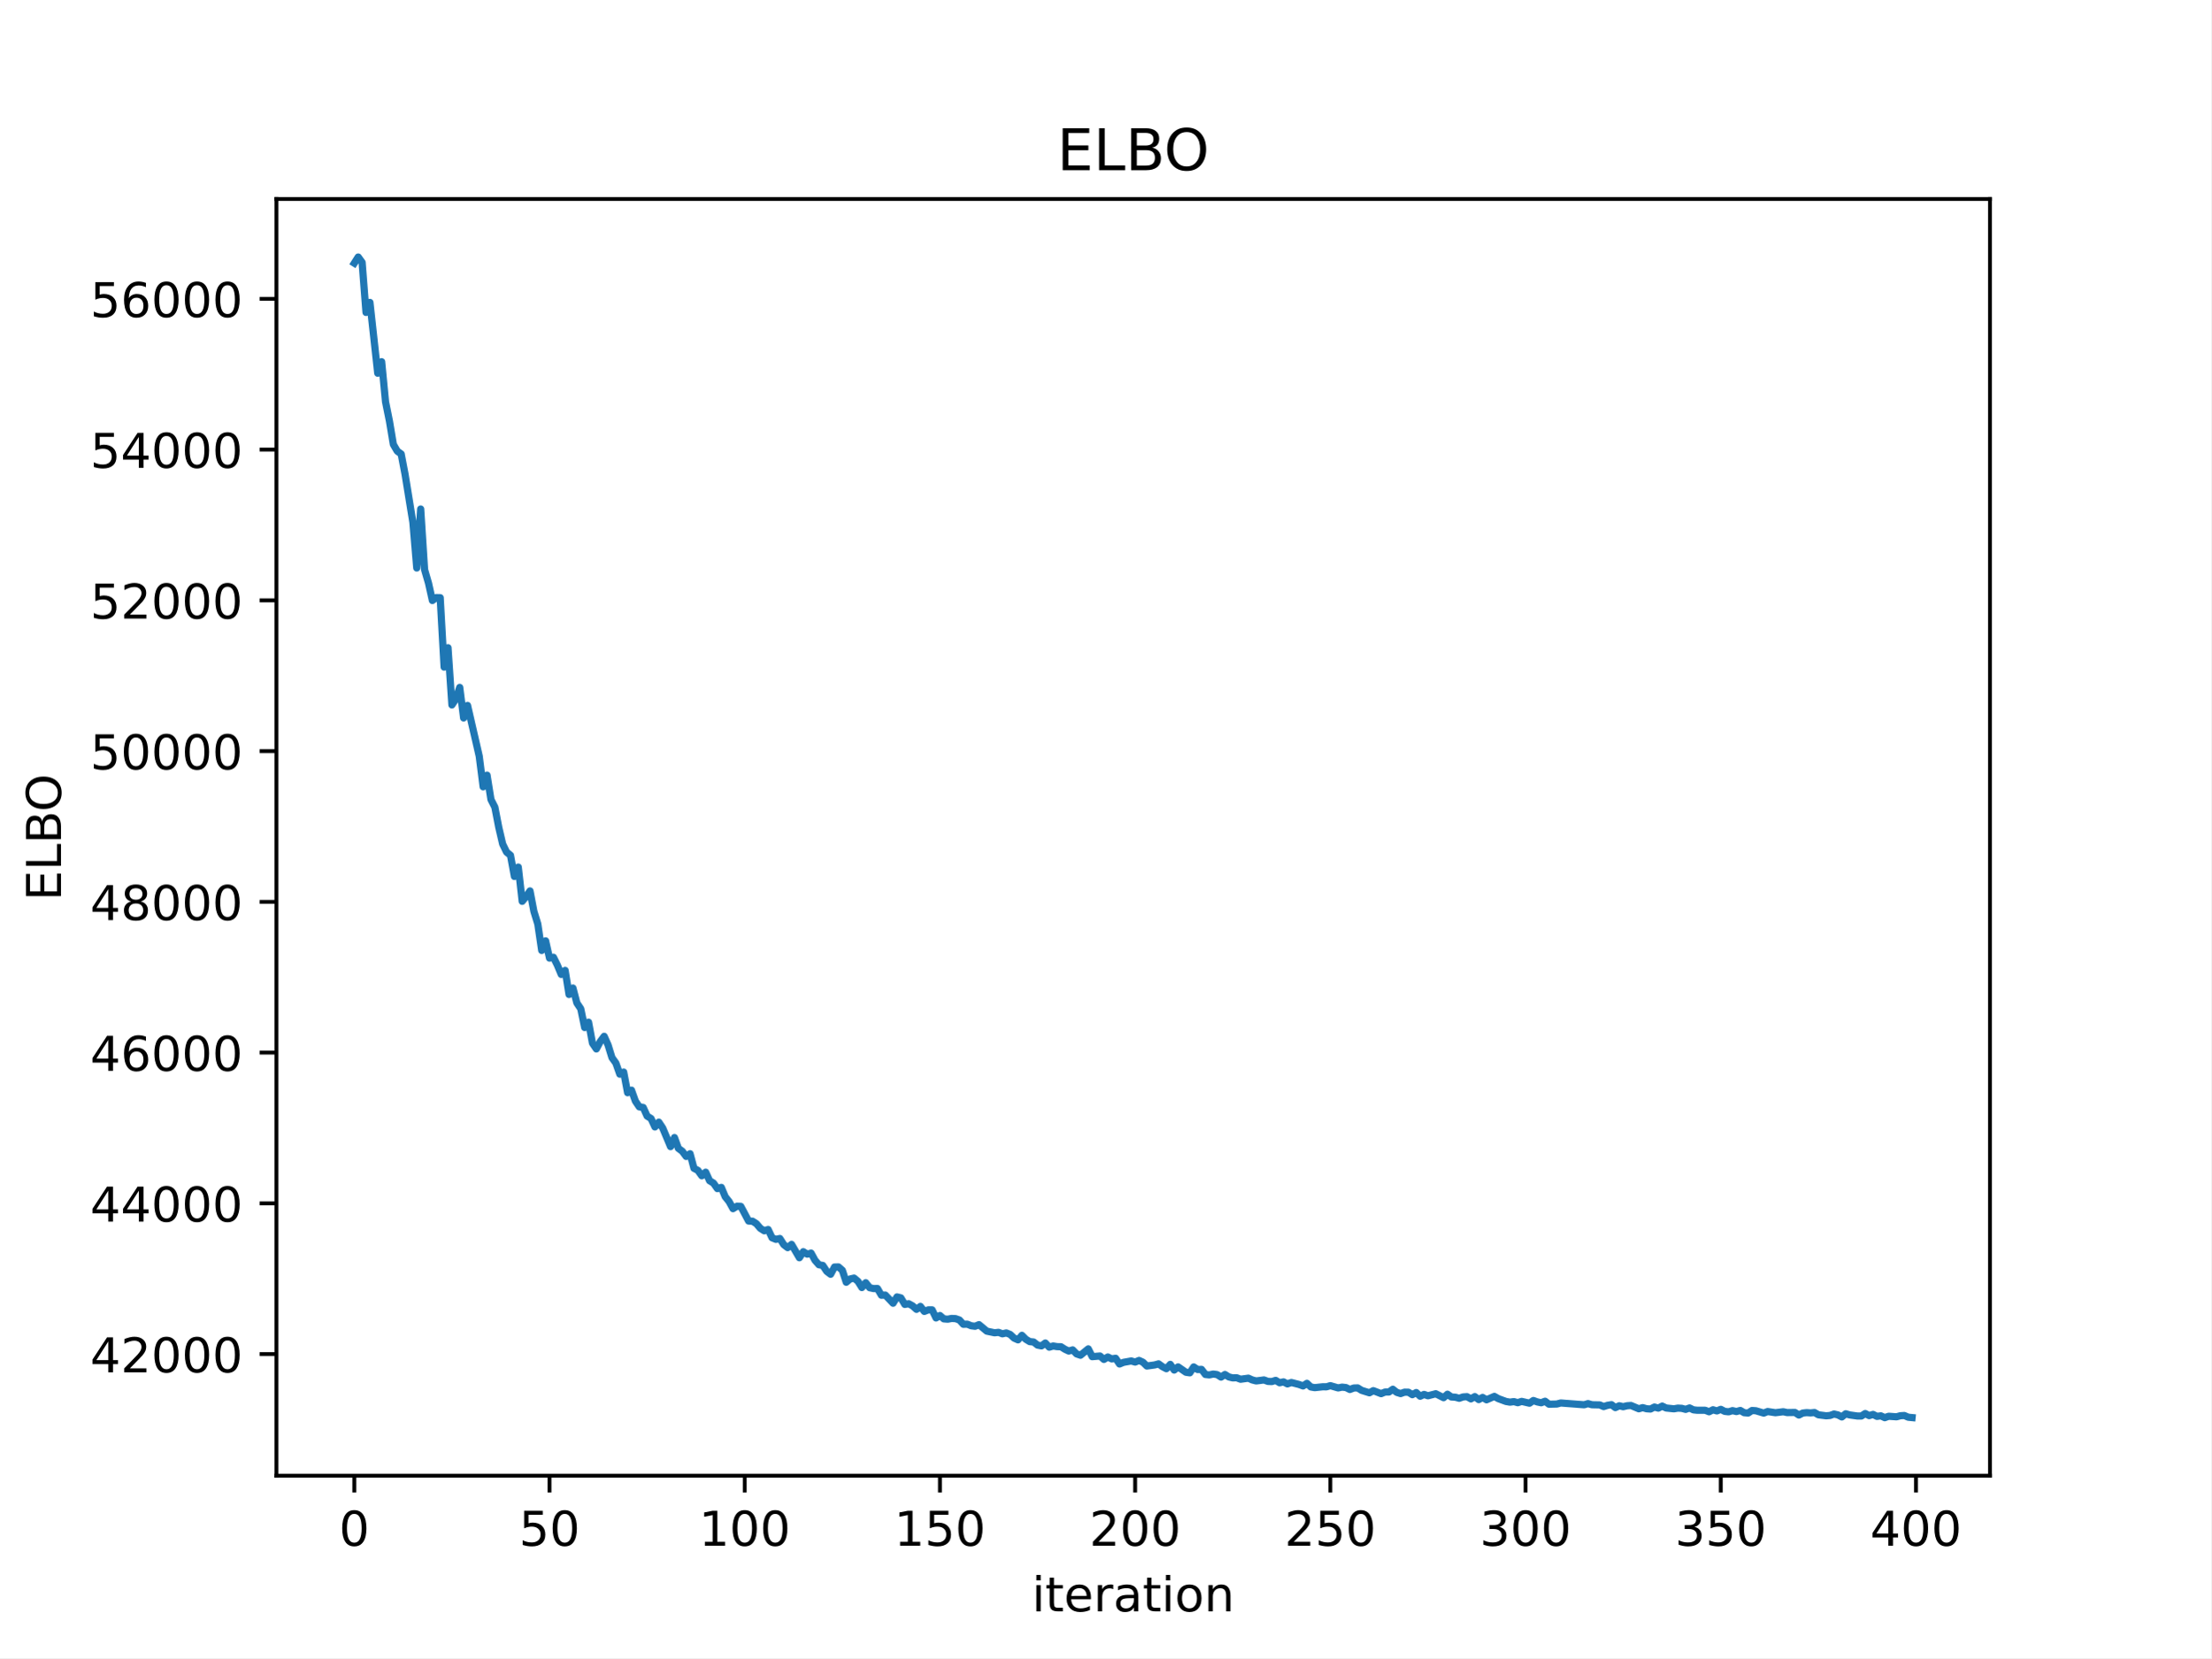
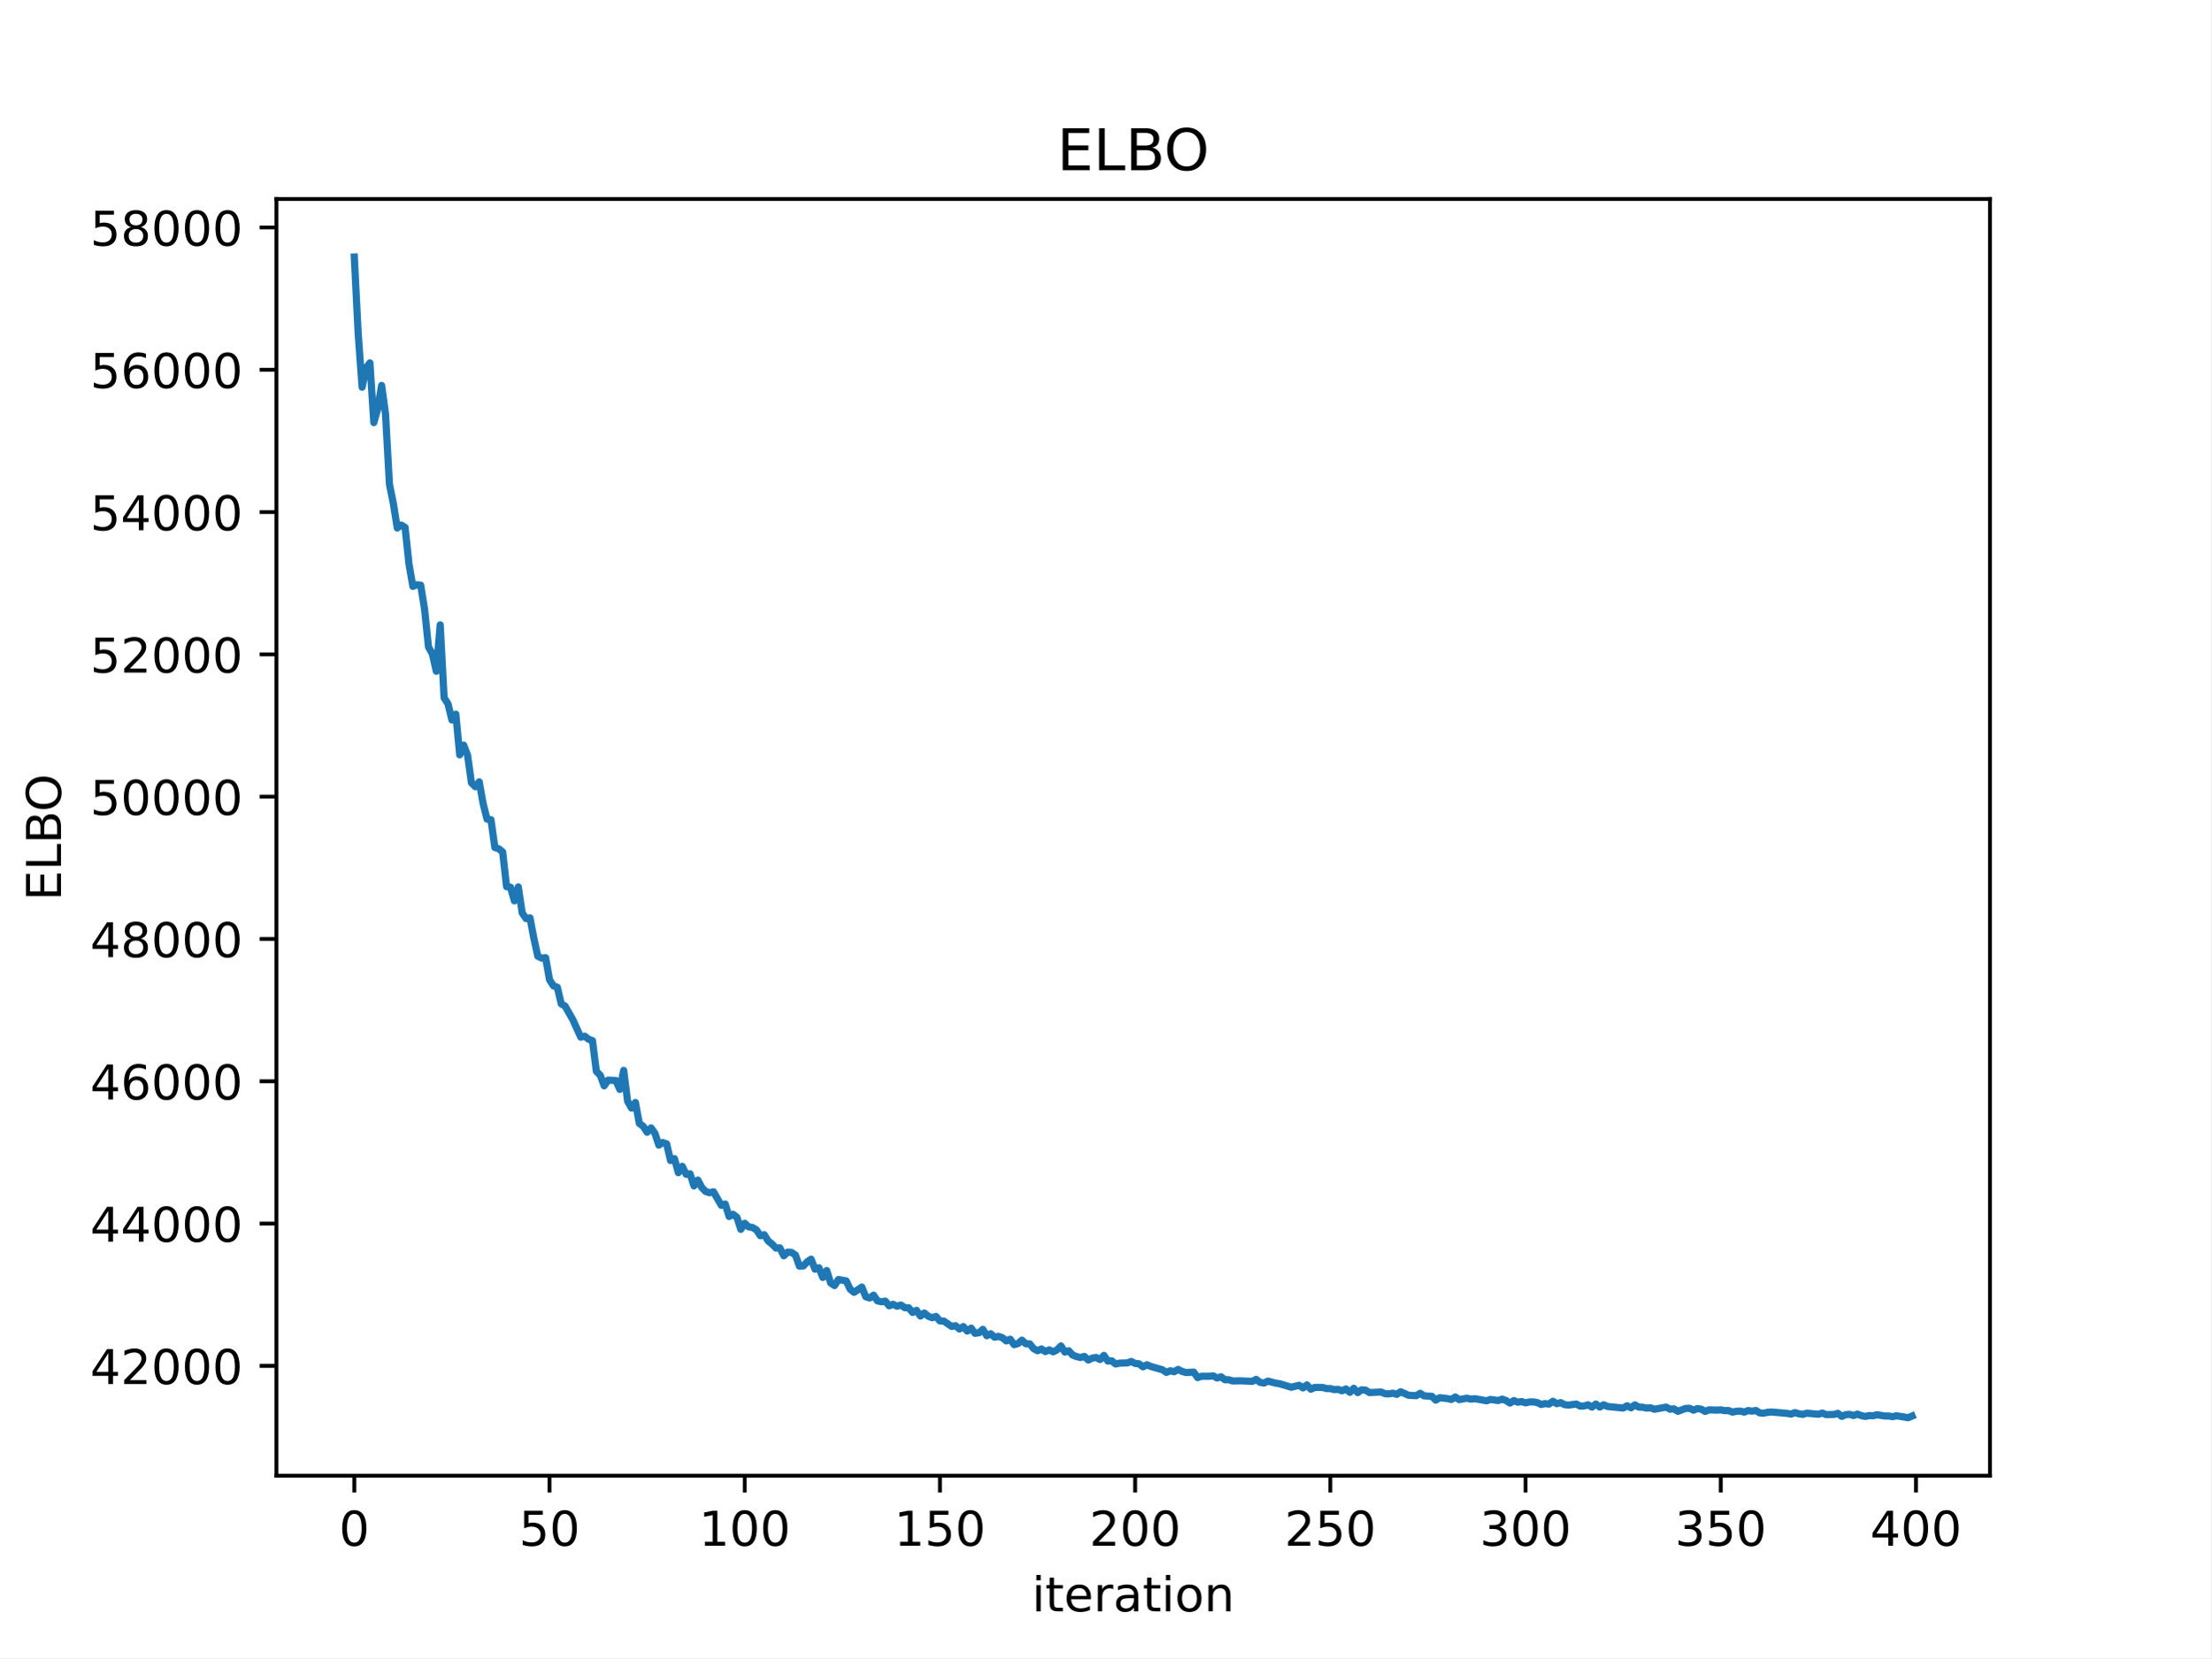
<svg xmlns="http://www.w3.org/2000/svg" xmlns:xlink="http://www.w3.org/1999/xlink" width="460.8pt" height="345.6pt" viewBox="0 0 460.8 345.6" version="1.1">
  <defs>
    <style type="text/css">*{stroke-linejoin: round; stroke-linecap: butt}</style>
  </defs>
  <g id="figure_1">
    <g id="patch_1">
      <path d="M 0 345.6  L 460.8 345.6  L 460.8 0  L 0 0  z " style="fill: #ffffff" />
    </g>
    <g id="axes_1">
      <g id="patch_2">
        <path d="M 57.6 307.584  L 414.72 307.584  L 414.72 41.472  L 57.6 41.472  z " style="fill: #ffffff" />
      </g>
      <g id="matplotlib.axis_1">
        <g id="xtick_1">
          <g id="line2d_1">
            <defs>
-               <path id="ma8eee677d8" d="M 0 0  L 0 3.5  " style="stroke: #000000; stroke-width: 0.8" />
+               <path id="mdfd103993a" d="M 0 0  L 0 3.5  " style="stroke: #000000; stroke-width: 0.8" />
            </defs>
            <g>
-               <use xlink:href="#ma8eee677d8" x="73.833" y="307.584" style="stroke: #000000; stroke-width: 0.8" />
+               <use xlink:href="#mdfd103993a" x="73.833" y="307.584" style="stroke: #000000; stroke-width: 0.8" />
            </g>
          </g>
          <g id="text_1">
            <g transform="translate(70.65148 322.1824) scale(0.1 -0.1)">
              <defs>
                <path id="DejaVuSans-30" d="M 2034 4250  Q 1547 4250 1301 3770  Q 1056 3291 1056 2328  Q 1056 1369 1301 889  Q 1547 409 2034 409  Q 2525 409 2770 889  Q 3016 1369 3016 2328  Q 3016 3291 2770 3770  Q 2525 4250 2034 4250  z M 2034 4750  Q 2819 4750 3233 4129  Q 3647 3509 3647 2328  Q 3647 1150 3233 529  Q 2819 -91 2034 -91  Q 1250 -91 836 529  Q 422 1150 422 2328  Q 422 3509 836 4129  Q 1250 4750 2034 4750  z " transform="scale(0.015625)" />
              </defs>
              <use xlink:href="#DejaVuSans-30" />
            </g>
          </g>
        </g>
        <g id="xtick_2">
          <g id="line2d_2">
            <g>
-               <use xlink:href="#ma8eee677d8" x="114.516" y="307.584" style="stroke: #000000; stroke-width: 0.8" />
+               <use xlink:href="#mdfd103993a" x="114.516" y="307.584" style="stroke: #000000; stroke-width: 0.8" />
            </g>
          </g>
          <g id="text_2">
            <g transform="translate(108.1538 322.1824) scale(0.1 -0.1)">
              <defs>
                <path id="DejaVuSans-35" d="M 691 4666  L 3169 4666  L 3169 4134  L 1269 4134  L 1269 2991  Q 1406 3038 1543 3061  Q 1681 3084 1819 3084  Q 2600 3084 3056 2656  Q 3513 2228 3513 1497  Q 3513 744 3044 326  Q 2575 -91 1722 -91  Q 1428 -91 1123 -41  Q 819 9 494 109  L 494 744  Q 775 591 1075 516  Q 1375 441 1709 441  Q 2250 441 2565 725  Q 2881 1009 2881 1497  Q 2881 1984 2565 2268  Q 2250 2553 1709 2553  Q 1456 2553 1204 2497  Q 953 2441 691 2322  L 691 4666  z " transform="scale(0.015625)" />
              </defs>
              <use xlink:href="#DejaVuSans-35" />
              <use xlink:href="#DejaVuSans-30" transform="translate(63.62305 0)" />
            </g>
          </g>
        </g>
        <g id="xtick_3">
          <g id="line2d_3">
            <g>
-               <use xlink:href="#ma8eee677d8" x="155.2" y="307.584" style="stroke: #000000; stroke-width: 0.8" />
+               <use xlink:href="#mdfd103993a" x="155.2" y="307.584" style="stroke: #000000; stroke-width: 0.8" />
            </g>
          </g>
          <g id="text_3">
            <g transform="translate(145.656 322.1824) scale(0.1 -0.1)">
              <defs>
                <path id="DejaVuSans-31" d="M 794 531  L 1825 531  L 1825 4091  L 703 3866  L 703 4441  L 1819 4666  L 2450 4666  L 2450 531  L 3481 531  L 3481 0  L 794 0  L 794 531  z " transform="scale(0.015625)" />
              </defs>
              <use xlink:href="#DejaVuSans-31" />
              <use xlink:href="#DejaVuSans-30" transform="translate(63.62305 0)" />
              <use xlink:href="#DejaVuSans-30" transform="translate(127.2461 0)" />
            </g>
          </g>
        </g>
        <g id="xtick_4">
          <g id="line2d_4">
            <g>
-               <use xlink:href="#ma8eee677d8" x="195.883" y="307.584" style="stroke: #000000; stroke-width: 0.8" />
+               <use xlink:href="#mdfd103993a" x="195.883" y="307.584" style="stroke: #000000; stroke-width: 0.8" />
            </g>
          </g>
          <g id="text_4">
            <g transform="translate(186.3396 322.1824) scale(0.1 -0.1)">
              <use xlink:href="#DejaVuSans-31" />
              <use xlink:href="#DejaVuSans-35" transform="translate(63.62305 0)" />
              <use xlink:href="#DejaVuSans-30" transform="translate(127.2461 0)" />
            </g>
          </g>
        </g>
        <g id="xtick_5">
          <g id="line2d_5">
            <g>
-               <use xlink:href="#ma8eee677d8" x="236.567" y="307.584" style="stroke: #000000; stroke-width: 0.8" />
+               <use xlink:href="#mdfd103993a" x="236.567" y="307.584" style="stroke: #000000; stroke-width: 0.8" />
            </g>
          </g>
          <g id="text_5">
            <g transform="translate(227.0231 322.1824) scale(0.1 -0.1)">
              <defs>
                <path id="DejaVuSans-32" d="M 1228 531  L 3431 531  L 3431 0  L 469 0  L 469 531  Q 828 903 1448 1529  Q 2069 2156 2228 2338  Q 2531 2678 2651 2914  Q 2772 3150 2772 3378  Q 2772 3750 2511 3984  Q 2250 4219 1831 4219  Q 1534 4219 1204 4116  Q 875 4013 500 3803  L 500 4441  Q 881 4594 1212 4672  Q 1544 4750 1819 4750  Q 2544 4750 2975 4387  Q 3406 4025 3406 3419  Q 3406 3131 3298 2873  Q 3191 2616 2906 2266  Q 2828 2175 2409 1742  Q 1991 1309 1228 531  z " transform="scale(0.015625)" />
              </defs>
              <use xlink:href="#DejaVuSans-32" />
              <use xlink:href="#DejaVuSans-30" transform="translate(63.62305 0)" />
              <use xlink:href="#DejaVuSans-30" transform="translate(127.2461 0)" />
            </g>
          </g>
        </g>
        <g id="xtick_6">
          <g id="line2d_6">
            <g>
-               <use xlink:href="#ma8eee677d8" x="277.25" y="307.584" style="stroke: #000000; stroke-width: 0.8" />
+               <use xlink:href="#mdfd103993a" x="277.25" y="307.584" style="stroke: #000000; stroke-width: 0.8" />
            </g>
          </g>
          <g id="text_6">
            <g transform="translate(267.7066 322.1824) scale(0.1 -0.1)">
              <use xlink:href="#DejaVuSans-32" />
              <use xlink:href="#DejaVuSans-35" transform="translate(63.62305 0)" />
              <use xlink:href="#DejaVuSans-30" transform="translate(127.2461 0)" />
            </g>
          </g>
        </g>
        <g id="xtick_7">
          <g id="line2d_7">
            <g>
-               <use xlink:href="#ma8eee677d8" x="317.934" y="307.584" style="stroke: #000000; stroke-width: 0.8" />
+               <use xlink:href="#mdfd103993a" x="317.934" y="307.584" style="stroke: #000000; stroke-width: 0.8" />
            </g>
          </g>
          <g id="text_7">
            <g transform="translate(308.3901 322.1824) scale(0.1 -0.1)">
              <defs>
                <path id="DejaVuSans-33" d="M 2597 2516  Q 3050 2419 3304 2112  Q 3559 1806 3559 1356  Q 3559 666 3084 287  Q 2609 -91 1734 -91  Q 1441 -91 1130 -33  Q 819 25 488 141  L 488 750  Q 750 597 1062 519  Q 1375 441 1716 441  Q 2309 441 2620 675  Q 2931 909 2931 1356  Q 2931 1769 2642 2001  Q 2353 2234 1838 2234  L 1294 2234  L 1294 2753  L 1863 2753  Q 2328 2753 2575 2939  Q 2822 3125 2822 3475  Q 2822 3834 2567 4026  Q 2313 4219 1838 4219  Q 1578 4219 1281 4162  Q 984 4106 628 3988  L 628 4550  Q 988 4650 1302 4700  Q 1616 4750 1894 4750  Q 2613 4750 3031 4423  Q 3450 4097 3450 3541  Q 3450 3153 3228 2886  Q 3006 2619 2597 2516  z " transform="scale(0.015625)" />
              </defs>
              <use xlink:href="#DejaVuSans-33" />
              <use xlink:href="#DejaVuSans-30" transform="translate(63.62305 0)" />
              <use xlink:href="#DejaVuSans-30" transform="translate(127.2461 0)" />
            </g>
          </g>
        </g>
        <g id="xtick_8">
          <g id="line2d_8">
            <g>
-               <use xlink:href="#ma8eee677d8" x="358.617" y="307.584" style="stroke: #000000; stroke-width: 0.8" />
+               <use xlink:href="#mdfd103993a" x="358.617" y="307.584" style="stroke: #000000; stroke-width: 0.8" />
            </g>
          </g>
          <g id="text_8">
            <g transform="translate(349.0737 322.1824) scale(0.1 -0.1)">
              <use xlink:href="#DejaVuSans-33" />
              <use xlink:href="#DejaVuSans-35" transform="translate(63.62305 0)" />
              <use xlink:href="#DejaVuSans-30" transform="translate(127.2461 0)" />
            </g>
          </g>
        </g>
        <g id="xtick_9">
          <g id="line2d_9">
            <g>
-               <use xlink:href="#ma8eee677d8" x="399.301" y="307.584" style="stroke: #000000; stroke-width: 0.8" />
+               <use xlink:href="#mdfd103993a" x="399.301" y="307.584" style="stroke: #000000; stroke-width: 0.8" />
            </g>
          </g>
          <g id="text_9">
            <g transform="translate(389.7572 322.1824) scale(0.1 -0.1)">
              <defs>
                <path id="DejaVuSans-34" d="M 2419 4116  L 825 1625  L 2419 1625  L 2419 4116  z M 2253 4666  L 3047 4666  L 3047 1625  L 3713 1625  L 3713 1100  L 3047 1100  L 3047 0  L 2419 0  L 2419 1100  L 313 1100  L 313 1709  L 2253 4666  z " transform="scale(0.015625)" />
              </defs>
              <use xlink:href="#DejaVuSans-34" />
              <use xlink:href="#DejaVuSans-30" transform="translate(63.62305 0)" />
              <use xlink:href="#DejaVuSans-30" transform="translate(127.2461 0)" />
            </g>
          </g>
        </g>
        <g id="text_10">
          <g transform="translate(215.0373 335.8606) scale(0.1 -0.1)">
            <defs>
              <path id="DejaVuSans-69" d="M 603 3500  L 1178 3500  L 1178 0  L 603 0  L 603 3500  z M 603 4863  L 1178 4863  L 1178 4134  L 603 4134  L 603 4863  z " transform="scale(0.015625)" />
              <path id="DejaVuSans-74" d="M 1172 4494  L 1172 3500  L 2356 3500  L 2356 3053  L 1172 3053  L 1172 1153  Q 1172 725 1289 603  Q 1406 481 1766 481  L 2356 481  L 2356 0  L 1766 0  Q 1100 0 847 248  Q 594 497 594 1153  L 594 3053  L 172 3053  L 172 3500  L 594 3500  L 594 4494  L 1172 4494  z " transform="scale(0.015625)" />
              <path id="DejaVuSans-65" d="M 3597 1894  L 3597 1613  L 953 1613  Q 991 1019 1311 708  Q 1631 397 2203 397  Q 2534 397 2845 478  Q 3156 559 3463 722  L 3463 178  Q 3153 47 2828 -22  Q 2503 -91 2169 -91  Q 1331 -91 842 396  Q 353 884 353 1716  Q 353 2575 817 3079  Q 1281 3584 2069 3584  Q 2775 3584 3186 3129  Q 3597 2675 3597 1894  z M 3022 2063  Q 3016 2534 2758 2815  Q 2500 3097 2075 3097  Q 1594 3097 1305 2825  Q 1016 2553 972 2059  L 3022 2063  z " transform="scale(0.015625)" />
              <path id="DejaVuSans-72" d="M 2631 2963  Q 2534 3019 2420 3045  Q 2306 3072 2169 3072  Q 1681 3072 1420 2755  Q 1159 2438 1159 1844  L 1159 0  L 581 0  L 581 3500  L 1159 3500  L 1159 2956  Q 1341 3275 1631 3429  Q 1922 3584 2338 3584  Q 2397 3584 2469 3576  Q 2541 3569 2628 3553  L 2631 2963  z " transform="scale(0.015625)" />
              <path id="DejaVuSans-61" d="M 2194 1759  Q 1497 1759 1228 1600  Q 959 1441 959 1056  Q 959 750 1161 570  Q 1363 391 1709 391  Q 2188 391 2477 730  Q 2766 1069 2766 1631  L 2766 1759  L 2194 1759  z M 3341 1997  L 3341 0  L 2766 0  L 2766 531  Q 2569 213 2275 61  Q 1981 -91 1556 -91  Q 1019 -91 701 211  Q 384 513 384 1019  Q 384 1609 779 1909  Q 1175 2209 1959 2209  L 2766 2209  L 2766 2266  Q 2766 2663 2505 2880  Q 2244 3097 1772 3097  Q 1472 3097 1187 3025  Q 903 2953 641 2809  L 641 3341  Q 956 3463 1253 3523  Q 1550 3584 1831 3584  Q 2591 3584 2966 3190  Q 3341 2797 3341 1997  z " transform="scale(0.015625)" />
              <path id="DejaVuSans-6f" d="M 1959 3097  Q 1497 3097 1228 2736  Q 959 2375 959 1747  Q 959 1119 1226 758  Q 1494 397 1959 397  Q 2419 397 2687 759  Q 2956 1122 2956 1747  Q 2956 2369 2687 2733  Q 2419 3097 1959 3097  z M 1959 3584  Q 2709 3584 3137 3096  Q 3566 2609 3566 1747  Q 3566 888 3137 398  Q 2709 -91 1959 -91  Q 1206 -91 779 398  Q 353 888 353 1747  Q 353 2609 779 3096  Q 1206 3584 1959 3584  z " transform="scale(0.015625)" />
              <path id="DejaVuSans-6e" d="M 3513 2113  L 3513 0  L 2938 0  L 2938 2094  Q 2938 2591 2744 2837  Q 2550 3084 2163 3084  Q 1697 3084 1428 2787  Q 1159 2491 1159 1978  L 1159 0  L 581 0  L 581 3500  L 1159 3500  L 1159 2956  Q 1366 3272 1645 3428  Q 1925 3584 2291 3584  Q 2894 3584 3203 3211  Q 3513 2838 3513 2113  z " transform="scale(0.015625)" />
            </defs>
            <use xlink:href="#DejaVuSans-69" />
            <use xlink:href="#DejaVuSans-74" transform="translate(27.7832 0)" />
            <use xlink:href="#DejaVuSans-65" transform="translate(66.99219 0)" />
            <use xlink:href="#DejaVuSans-72" transform="translate(128.5156 0)" />
            <use xlink:href="#DejaVuSans-61" transform="translate(169.6289 0)" />
            <use xlink:href="#DejaVuSans-74" transform="translate(230.9082 0)" />
            <use xlink:href="#DejaVuSans-69" transform="translate(270.1172 0)" />
            <use xlink:href="#DejaVuSans-6f" transform="translate(297.9004 0)" />
            <use xlink:href="#DejaVuSans-6e" transform="translate(359.082 0)" />
          </g>
        </g>
      </g>
      <g id="matplotlib.axis_2">
        <g id="ytick_1">
          <g id="line2d_10">
            <defs>
-               <path id="m34e8a27e29" d="M 0 0  L -3.5 0  " style="stroke: #000000; stroke-width: 0.8" />
+               <path id="m00d123fd25" d="M 0 0  L -3.5 0  " style="stroke: #000000; stroke-width: 0.8" />
            </defs>
            <g>
-               <use xlink:href="#m34e8a27e29" x="57.6" y="282.241" style="stroke: #000000; stroke-width: 0.8" />
+               <use xlink:href="#m00d123fd25" x="57.6" y="284.688" style="stroke: #000000; stroke-width: 0.8" />
            </g>
          </g>
          <g id="text_11">
-             <g transform="translate(18.7875 286.0403) scale(0.1 -0.1)">
+             <g transform="translate(18.7875 288.4872) scale(0.1 -0.1)">
              <use xlink:href="#DejaVuSans-34" />
              <use xlink:href="#DejaVuSans-32" transform="translate(63.62305 0)" />
              <use xlink:href="#DejaVuSans-30" transform="translate(127.2461 0)" />
              <use xlink:href="#DejaVuSans-30" transform="translate(190.8691 0)" />
              <use xlink:href="#DejaVuSans-30" transform="translate(254.4922 0)" />
            </g>
          </g>
        </g>
        <g id="ytick_2">
          <g id="line2d_11">
            <g>
-               <use xlink:href="#m34e8a27e29" x="57.6" y="250.819" style="stroke: #000000; stroke-width: 0.8" />
+               <use xlink:href="#m00d123fd25" x="57.6" y="255.028" style="stroke: #000000; stroke-width: 0.8" />
            </g>
          </g>
          <g id="text_12">
-             <g transform="translate(18.7875 254.6178) scale(0.1 -0.1)">
+             <g transform="translate(18.7875 258.8268) scale(0.1 -0.1)">
              <use xlink:href="#DejaVuSans-34" />
              <use xlink:href="#DejaVuSans-34" transform="translate(63.62305 0)" />
              <use xlink:href="#DejaVuSans-30" transform="translate(127.2461 0)" />
              <use xlink:href="#DejaVuSans-30" transform="translate(190.8691 0)" />
              <use xlink:href="#DejaVuSans-30" transform="translate(254.4922 0)" />
            </g>
          </g>
        </g>
        <g id="ytick_3">
          <g id="line2d_12">
            <g>
-               <use xlink:href="#m34e8a27e29" x="57.6" y="219.396" style="stroke: #000000; stroke-width: 0.8" />
+               <use xlink:href="#m00d123fd25" x="57.6" y="225.367" style="stroke: #000000; stroke-width: 0.8" />
            </g>
          </g>
          <g id="text_13">
-             <g transform="translate(18.7875 223.1953) scale(0.1 -0.1)">
+             <g transform="translate(18.7875 229.1663) scale(0.1 -0.1)">
              <defs>
                <path id="DejaVuSans-36" d="M 2113 2584  Q 1688 2584 1439 2293  Q 1191 2003 1191 1497  Q 1191 994 1439 701  Q 1688 409 2113 409  Q 2538 409 2786 701  Q 3034 994 3034 1497  Q 3034 2003 2786 2293  Q 2538 2584 2113 2584  z M 3366 4563  L 3366 3988  Q 3128 4100 2886 4159  Q 2644 4219 2406 4219  Q 1781 4219 1451 3797  Q 1122 3375 1075 2522  Q 1259 2794 1537 2939  Q 1816 3084 2150 3084  Q 2853 3084 3261 2657  Q 3669 2231 3669 1497  Q 3669 778 3244 343  Q 2819 -91 2113 -91  Q 1303 -91 875 529  Q 447 1150 447 2328  Q 447 3434 972 4092  Q 1497 4750 2381 4750  Q 2619 4750 2861 4703  Q 3103 4656 3366 4563  z " transform="scale(0.015625)" />
              </defs>
              <use xlink:href="#DejaVuSans-34" />
              <use xlink:href="#DejaVuSans-36" transform="translate(63.62305 0)" />
              <use xlink:href="#DejaVuSans-30" transform="translate(127.2461 0)" />
              <use xlink:href="#DejaVuSans-30" transform="translate(190.8691 0)" />
              <use xlink:href="#DejaVuSans-30" transform="translate(254.4922 0)" />
            </g>
          </g>
        </g>
        <g id="ytick_4">
          <g id="line2d_13">
            <g>
-               <use xlink:href="#m34e8a27e29" x="57.6" y="187.974" style="stroke: #000000; stroke-width: 0.8" />
+               <use xlink:href="#m00d123fd25" x="57.6" y="195.707" style="stroke: #000000; stroke-width: 0.8" />
            </g>
          </g>
          <g id="text_14">
-             <g transform="translate(18.7875 191.7728) scale(0.1 -0.1)">
+             <g transform="translate(18.7875 199.5059) scale(0.1 -0.1)">
              <defs>
                <path id="DejaVuSans-38" d="M 2034 2216  Q 1584 2216 1326 1975  Q 1069 1734 1069 1313  Q 1069 891 1326 650  Q 1584 409 2034 409  Q 2484 409 2743 651  Q 3003 894 3003 1313  Q 3003 1734 2745 1975  Q 2488 2216 2034 2216  z M 1403 2484  Q 997 2584 770 2862  Q 544 3141 544 3541  Q 544 4100 942 4425  Q 1341 4750 2034 4750  Q 2731 4750 3128 4425  Q 3525 4100 3525 3541  Q 3525 3141 3298 2862  Q 3072 2584 2669 2484  Q 3125 2378 3379 2068  Q 3634 1759 3634 1313  Q 3634 634 3220 271  Q 2806 -91 2034 -91  Q 1263 -91 848 271  Q 434 634 434 1313  Q 434 1759 690 2068  Q 947 2378 1403 2484  z M 1172 3481  Q 1172 3119 1398 2916  Q 1625 2713 2034 2713  Q 2441 2713 2670 2916  Q 2900 3119 2900 3481  Q 2900 3844 2670 4047  Q 2441 4250 2034 4250  Q 1625 4250 1398 4047  Q 1172 3844 1172 3481  z " transform="scale(0.015625)" />
              </defs>
              <use xlink:href="#DejaVuSans-34" />
              <use xlink:href="#DejaVuSans-38" transform="translate(63.62305 0)" />
              <use xlink:href="#DejaVuSans-30" transform="translate(127.2461 0)" />
              <use xlink:href="#DejaVuSans-30" transform="translate(190.8691 0)" />
              <use xlink:href="#DejaVuSans-30" transform="translate(254.4922 0)" />
            </g>
          </g>
        </g>
        <g id="ytick_5">
          <g id="line2d_14">
            <g>
-               <use xlink:href="#m34e8a27e29" x="57.6" y="156.551" style="stroke: #000000; stroke-width: 0.8" />
+               <use xlink:href="#m00d123fd25" x="57.6" y="166.046" style="stroke: #000000; stroke-width: 0.8" />
            </g>
          </g>
          <g id="text_15">
-             <g transform="translate(18.7875 160.3503) scale(0.1 -0.1)">
+             <g transform="translate(18.7875 169.8454) scale(0.1 -0.1)">
              <use xlink:href="#DejaVuSans-35" />
              <use xlink:href="#DejaVuSans-30" transform="translate(63.62305 0)" />
              <use xlink:href="#DejaVuSans-30" transform="translate(127.2461 0)" />
              <use xlink:href="#DejaVuSans-30" transform="translate(190.8691 0)" />
              <use xlink:href="#DejaVuSans-30" transform="translate(254.4922 0)" />
            </g>
          </g>
        </g>
        <g id="ytick_6">
          <g id="line2d_15">
            <g>
-               <use xlink:href="#m34e8a27e29" x="57.6" y="125.129" style="stroke: #000000; stroke-width: 0.8" />
+               <use xlink:href="#m00d123fd25" x="57.6" y="136.386" style="stroke: #000000; stroke-width: 0.8" />
            </g>
          </g>
          <g id="text_16">
-             <g transform="translate(18.7875 128.9278) scale(0.1 -0.1)">
+             <g transform="translate(18.7875 140.1849) scale(0.1 -0.1)">
              <use xlink:href="#DejaVuSans-35" />
              <use xlink:href="#DejaVuSans-32" transform="translate(63.62305 0)" />
              <use xlink:href="#DejaVuSans-30" transform="translate(127.2461 0)" />
              <use xlink:href="#DejaVuSans-30" transform="translate(190.8691 0)" />
              <use xlink:href="#DejaVuSans-30" transform="translate(254.4922 0)" />
            </g>
          </g>
        </g>
        <g id="ytick_7">
          <g id="line2d_16">
            <g>
-               <use xlink:href="#m34e8a27e29" x="57.6" y="93.706" style="stroke: #000000; stroke-width: 0.8" />
+               <use xlink:href="#m00d123fd25" x="57.6" y="106.725" style="stroke: #000000; stroke-width: 0.8" />
            </g>
          </g>
          <g id="text_17">
-             <g transform="translate(18.7875 97.50534) scale(0.1 -0.1)">
+             <g transform="translate(18.7875 110.5245) scale(0.1 -0.1)">
              <use xlink:href="#DejaVuSans-35" />
              <use xlink:href="#DejaVuSans-34" transform="translate(63.62305 0)" />
              <use xlink:href="#DejaVuSans-30" transform="translate(127.2461 0)" />
              <use xlink:href="#DejaVuSans-30" transform="translate(190.8691 0)" />
              <use xlink:href="#DejaVuSans-30" transform="translate(254.4922 0)" />
            </g>
          </g>
        </g>
        <g id="ytick_8">
          <g id="line2d_17">
            <g>
-               <use xlink:href="#m34e8a27e29" x="57.6" y="62.284" style="stroke: #000000; stroke-width: 0.8" />
+               <use xlink:href="#m00d123fd25" x="57.6" y="77.065" style="stroke: #000000; stroke-width: 0.8" />
            </g>
          </g>
          <g id="text_18">
-             <g transform="translate(18.7875 66.08285) scale(0.1 -0.1)">
+             <g transform="translate(18.7875 80.86403) scale(0.1 -0.1)">
              <use xlink:href="#DejaVuSans-35" />
              <use xlink:href="#DejaVuSans-36" transform="translate(63.62305 0)" />
              <use xlink:href="#DejaVuSans-30" transform="translate(127.2461 0)" />
              <use xlink:href="#DejaVuSans-30" transform="translate(190.8691 0)" />
              <use xlink:href="#DejaVuSans-30" transform="translate(254.4922 0)" />
            </g>
          </g>
        </g>
-         <g id="text_19">
+         <g id="ytick_9">
+           <g id="line2d_18">
+             <g>
+               <use xlink:href="#m00d123fd25" x="57.6" y="47.404" style="stroke: #000000; stroke-width: 0.8" />
+             </g>
+           </g>
+           <g id="text_19">
+             <g transform="translate(18.7875 51.20358) scale(0.1 -0.1)">
+               <use xlink:href="#DejaVuSans-35" />
+               <use xlink:href="#DejaVuSans-38" transform="translate(63.62305 0)" />
+               <use xlink:href="#DejaVuSans-30" transform="translate(127.2461 0)" />
+               <use xlink:href="#DejaVuSans-30" transform="translate(190.8691 0)" />
+               <use xlink:href="#DejaVuSans-30" transform="translate(254.4922 0)" />
+             </g>
+           </g>
+         </g>
+         <g id="text_20">
          <g transform="translate(12.70781 187.7522) rotate(-90) scale(0.1 -0.1)">
            <defs>
              <path id="DejaVuSans-45" d="M 628 4666  L 3578 4666  L 3578 4134  L 1259 4134  L 1259 2753  L 3481 2753  L 3481 2222  L 1259 2222  L 1259 531  L 3634 531  L 3634 0  L 628 0  L 628 4666  z " transform="scale(0.015625)" />
              <path id="DejaVuSans-4c" d="M 628 4666  L 1259 4666  L 1259 531  L 3531 531  L 3531 0  L 628 0  L 628 4666  z " transform="scale(0.015625)" />
              <path id="DejaVuSans-42" d="M 1259 2228  L 1259 519  L 2272 519  Q 2781 519 3026 730  Q 3272 941 3272 1375  Q 3272 1813 3026 2020  Q 2781 2228 2272 2228  L 1259 2228  z M 1259 4147  L 1259 2741  L 2194 2741  Q 2656 2741 2882 2914  Q 3109 3088 3109 3444  Q 3109 3797 2882 3972  Q 2656 4147 2194 4147  L 1259 4147  z M 628 4666  L 2241 4666  Q 2963 4666 3353 4366  Q 3744 4066 3744 3513  Q 3744 3084 3544 2831  Q 3344 2578 2956 2516  Q 3422 2416 3680 2098  Q 3938 1781 3938 1306  Q 3938 681 3513 340  Q 3088 0 2303 0  L 628 0  L 628 4666  z " transform="scale(0.015625)" />
              <path id="DejaVuSans-4f" d="M 2522 4238  Q 1834 4238 1429 3725  Q 1025 3213 1025 2328  Q 1025 1447 1429 934  Q 1834 422 2522 422  Q 3209 422 3611 934  Q 4013 1447 4013 2328  Q 4013 3213 3611 3725  Q 3209 4238 2522 4238  z M 2522 4750  Q 3503 4750 4090 4092  Q 4678 3434 4678 2328  Q 4678 1225 4090 567  Q 3503 -91 2522 -91  Q 1538 -91 948 565  Q 359 1222 359 2328  Q 359 3434 948 4092  Q 1538 4750 2522 4750  z " transform="scale(0.015625)" />
            </defs>
            <use xlink:href="#DejaVuSans-45" />
            <use xlink:href="#DejaVuSans-4c" transform="translate(63.18359 0)" />
            <use xlink:href="#DejaVuSans-42" transform="translate(118.8965 0)" />
            <use xlink:href="#DejaVuSans-4f" transform="translate(185.75 0)" />
          </g>
        </g>
      </g>
-       <g id="line2d_18">
-         <path d="M 73.833 54.847  L 74.646 53.568  L 75.46 54.694  L 76.274 65.118  L 77.087 63.029  L 78.715 77.788  L 79.528 75.386  L 80.342 83.75  L 81.156 87.772  L 81.969 92.628  L 82.783 94.023  L 83.597 94.614  L 84.41 98.856  L 86.038 108.852  L 86.851 118.385  L 87.665 106.092  L 88.479 118.736  L 89.292 121.531  L 90.106 125.16  L 90.92 124.551  L 91.733 124.571  L 92.547 139.037  L 93.361 135.006  L 94.174 146.929  L 94.988 145.711  L 95.802 143.276  L 96.616 149.648  L 97.429 147.026  L 99.87 157.62  L 100.684 163.998  L 101.498 161.563  L 102.311 166.65  L 103.125 168.24  L 103.939 172.453  L 104.752 175.925  L 105.566 177.607  L 106.38 178.262  L 107.193 182.679  L 108.007 180.724  L 108.821 187.865  L 109.634 186.886  L 110.448 185.695  L 111.262 189.963  L 112.075 192.606  L 112.889 198.104  L 113.703 196.103  L 114.516 199.7  L 115.33 199.517  L 116.144 201.153  L 116.957 203.097  L 117.771 202.26  L 118.585 207.284  L 119.398 205.936  L 120.212 209.04  L 121.026 210.257  L 121.839 214.168  L 122.653 213.061  L 123.467 217.437  L 124.28 218.629  L 125.094 217.081  L 125.908 216.003  L 126.721 217.822  L 127.535 220.455  L 128.349 221.585  L 129.162 223.889  L 129.976 223.455  L 130.79 227.762  L 131.603 227.226  L 132.417 229.511  L 133.231 230.712  L 134.044 230.834  L 134.858 232.629  L 135.672 233.133  L 136.485 234.888  L 137.299 233.897  L 138.113 235.128  L 139.74 238.999  L 140.554 237.103  L 141.367 239.343  L 142.181 239.955  L 142.995 241.037  L 143.808 240.477  L 144.622 243.52  L 145.436 243.944  L 146.249 245.079  L 147.063 244.32  L 147.877 246.103  L 148.69 246.596  L 149.504 247.747  L 150.318 247.486  L 151.131 249.433  L 151.945 250.453  L 152.759 251.929  L 153.572 251.424  L 154.386 251.451  L 156.013 254.51  L 156.827 254.545  L 157.641 255.066  L 158.454 256.025  L 159.268 256.54  L 160.082 256.27  L 160.895 257.996  L 161.709 258.326  L 162.523 258.142  L 163.336 259.429  L 164.15 260.05  L 164.964 259.374  L 166.591 262.156  L 167.405 260.892  L 168.219 261.412  L 169.032 261.188  L 169.846 262.685  L 170.66 263.613  L 171.473 263.759  L 172.287 264.983  L 173.101 265.602  L 173.914 264.089  L 174.728 264.066  L 175.542 264.764  L 176.355 267.266  L 177.169 266.577  L 177.983 266.392  L 178.796 267.068  L 179.61 268.364  L 180.424 267.362  L 181.237 268.4  L 182.051 268.577  L 182.865 268.569  L 183.678 269.967  L 184.492 269.928  L 186.119 271.634  L 186.933 270.317  L 187.747 270.523  L 188.56 271.882  L 189.374 271.743  L 190.188 272.189  L 191.001 272.912  L 191.815 272.298  L 192.629 273.344  L 193.442 273.02  L 194.256 273.02  L 195.07 274.704  L 195.883 274.194  L 196.697 274.898  L 197.511 274.964  L 198.324 274.804  L 199.138 274.846  L 199.952 275.135  L 200.765 276.026  L 201.579 275.993  L 202.393 276.331  L 203.206 276.436  L 204.02 276.096  L 205.647 277.454  L 207.275 277.796  L 208.088 277.7  L 208.902 278.01  L 209.716 277.824  L 210.529 278.147  L 211.343 278.908  L 212.157 279.268  L 212.97 278.33  L 213.784 279.144  L 214.598 279.64  L 215.411 279.718  L 216.225 280.367  L 217.039 280.531  L 217.852 279.927  L 218.666 280.8  L 219.48 280.549  L 220.293 280.683  L 221.107 280.703  L 221.921 281.222  L 222.734 281.608  L 223.548 281.36  L 224.362 282.197  L 225.175 282.479  L 226.803 281.149  L 227.616 282.771  L 229.244 282.633  L 230.057 283.353  L 230.871 282.84  L 231.685 283.243  L 232.498 283.108  L 233.312 284.301  L 234.126 283.961  L 235.753 283.668  L 236.567 283.902  L 237.381 283.56  L 238.194 283.93  L 239.008 284.726  L 240.635 284.501  L 241.449 284.272  L 242.263 284.863  L 243.076 285.288  L 243.89 284.38  L 244.704 285.565  L 245.517 284.902  L 247.145 286.022  L 247.958 286.143  L 248.772 284.912  L 249.586 285.455  L 250.399 285.422  L 251.213 286.491  L 252.027 286.578  L 252.84 286.398  L 253.654 286.512  L 254.468 287.033  L 255.281 286.489  L 256.095 286.999  L 256.909 287.198  L 257.722 287.167  L 258.536 287.481  L 260.163 287.253  L 260.977 287.624  L 261.791 287.836  L 263.418 287.624  L 264.232 287.93  L 265.045 287.967  L 265.859 287.714  L 266.673 288.219  L 267.486 288.025  L 268.3 288.454  L 269.114 288.157  L 270.741 288.576  L 271.555 288.879  L 272.368 288.333  L 273.182 289.088  L 273.996 289.23  L 275.623 289.054  L 276.437 289.058  L 277.25 288.814  L 278.878 289.292  L 279.691 289.12  L 280.505 289.214  L 281.319 289.618  L 282.132 289.307  L 282.946 289.284  L 283.76 289.796  L 285.387 290.306  L 286.201 289.858  L 287.828 290.485  L 288.642 290.147  L 289.455 290.144  L 290.269 289.567  L 291.083 290.214  L 291.896 290.469  L 292.71 290.173  L 293.524 290.186  L 294.337 290.695  L 295.151 290.248  L 295.965 291.024  L 296.778 290.64  L 297.592 290.926  L 299.219 290.501  L 300.847 291.328  L 301.66 290.597  L 302.474 291.18  L 303.288 291.225  L 304.101 291.451  L 304.915 291.167  L 305.729 291.114  L 306.543 291.573  L 307.356 291.096  L 308.17 291.723  L 308.984 291.27  L 309.797 291.765  L 311.425 291.052  L 312.238 291.518  L 313.866 292.115  L 314.679 292.256  L 315.493 292.139  L 316.307 292.367  L 317.12 292.094  L 318.748 292.476  L 319.561 291.906  L 320.375 292.209  L 321.189 292.378  L 322.002 292.061  L 322.816 292.686  L 324.443 292.648  L 325.257 292.425  L 330.139 292.804  L 330.953 292.559  L 331.766 292.797  L 333.394 292.83  L 334.207 293.179  L 335.021 292.916  L 335.835 292.779  L 336.648 293.393  L 337.462 293.008  L 338.276 293.208  L 339.089 293.005  L 339.903 292.948  L 341.53 293.636  L 342.344 293.396  L 343.158 293.632  L 343.971 293.687  L 344.785 293.274  L 345.599 293.501  L 346.412 293.078  L 347.226 293.474  L 348.853 293.641  L 349.667 293.499  L 350.481 293.541  L 351.294 293.76  L 352.108 293.461  L 352.922 293.861  L 353.735 293.945  L 355.363 293.945  L 356.176 294.26  L 356.99 293.842  L 357.804 294.084  L 358.617 293.749  L 359.431 294.175  L 360.245 294.272  L 361.058 294.023  L 361.872 294.214  L 362.686 293.986  L 363.499 294.459  L 364.313 294.526  L 365.127 293.992  L 365.94 294.05  L 367.568 294.54  L 368.381 294.209  L 370.009 294.459  L 371.636 294.254  L 372.45 294.431  L 374.077 294.405  L 374.891 294.942  L 375.704 294.527  L 376.518 294.439  L 377.332 294.499  L 378.146 294.414  L 378.959 294.891  L 380.587 295.098  L 381.4 295.026  L 382.214 294.728  L 383.028 294.914  L 383.841 295.335  L 384.655 294.678  L 385.469 294.915  L 387.096 295.147  L 387.91 295.145  L 388.723 294.626  L 389.537 295.062  L 390.351 294.809  L 391.164 295.22  L 391.978 295.108  L 392.792 295.488  L 393.605 295.192  L 395.233 295.308  L 396.046 295.086  L 396.86 295.033  L 397.674 295.39  L 398.487 295.472  L 398.487 295.472  " clip-path="url(#p17226a555d)" style="fill: none; stroke: #1f77b4; stroke-width: 1.5; stroke-linecap: square" />
+       <g id="line2d_19">
+         <path d="M 73.833 53.568  L 74.646 69.604  L 75.46 80.697  L 76.274 76.687  L 77.087 75.633  L 77.901 88.08  L 78.715 85.186  L 79.528 80.338  L 80.342 86.332  L 81.156 100.934  L 81.969 104.943  L 82.783 110.049  L 83.597 109.43  L 84.41 109.915  L 85.224 117.528  L 86.038 122.222  L 86.851 121.885  L 87.665 121.964  L 88.479 126.992  L 89.292 134.858  L 90.106 136.295  L 90.92 139.903  L 91.733 130.236  L 92.547 145.444  L 93.361 146.702  L 94.174 150.057  L 94.988 148.847  L 95.802 157.34  L 96.616 155.29  L 97.429 157.365  L 98.243 163.158  L 99.057 163.98  L 99.87 162.96  L 100.684 167.523  L 101.498 170.739  L 102.311 170.851  L 103.125 176.653  L 103.939 176.903  L 104.752 177.581  L 105.566 184.807  L 106.38 184.908  L 107.193 187.768  L 108.007 184.859  L 108.821 190.267  L 109.634 191.461  L 110.448 191.322  L 111.262 195.616  L 112.075 199.309  L 112.889 199.705  L 113.703 199.616  L 114.516 204.206  L 115.33 205.48  L 116.144 205.768  L 116.957 209.228  L 117.771 209.714  L 119.398 212.586  L 121.026 216.179  L 121.839 215.972  L 122.653 216.603  L 123.467 216.908  L 124.28 223.3  L 125.094 224.122  L 125.908 226.323  L 126.721 225.133  L 128.349 225.211  L 129.162 227.063  L 129.976 223.106  L 130.79 229.527  L 131.603 230.958  L 132.417 229.783  L 133.231 234.16  L 134.044 234.755  L 134.858 236.001  L 135.672 235.085  L 136.485 236.207  L 137.299 238.684  L 138.113 238.142  L 138.926 238.426  L 139.74 241.898  L 140.554 241.499  L 141.367 244.431  L 142.181 243.1  L 142.995 244.759  L 143.808 244.658  L 144.622 247.183  L 145.436 245.964  L 146.249 247.52  L 147.063 248.349  L 147.877 248.605  L 148.69 248.411  L 150.318 251.226  L 151.131 250.957  L 151.945 253.555  L 152.759 253.101  L 153.572 253.723  L 154.386 256.239  L 155.2 254.969  L 156.013 255.713  L 156.827 255.858  L 157.641 256.345  L 158.454 257.572  L 159.268 257.361  L 160.082 258.647  L 160.895 259.295  L 161.709 260.138  L 162.523 260.103  L 163.336 261.746  L 164.15 261.003  L 164.964 261.048  L 165.777 261.608  L 166.591 263.905  L 167.405 263.873  L 168.219 263  L 169.032 262.459  L 169.846 264.537  L 170.66 264.241  L 171.473 266.269  L 172.287 264.814  L 173.101 267.403  L 173.914 267.959  L 174.728 266.693  L 176.355 266.986  L 177.169 268.703  L 177.983 269.367  L 179.61 268.264  L 180.424 270.281  L 181.237 270.549  L 182.051 269.953  L 182.865 271.144  L 183.678 271.33  L 184.492 271.198  L 185.306 272.177  L 186.119 271.86  L 186.933 272.259  L 187.747 272.011  L 188.56 272.571  L 189.374 272.586  L 190.188 273.556  L 191.001 273.117  L 191.815 274.304  L 192.629 273.673  L 193.442 274.338  L 194.256 274.654  L 195.07 274.387  L 195.883 275.334  L 196.697 275.36  L 198.324 276.474  L 199.138 276.321  L 199.952 277.008  L 200.765 276.506  L 201.579 277.446  L 202.393 276.827  L 203.206 277.911  L 204.02 277.789  L 204.834 277.084  L 205.647 278.408  L 206.461 278  L 207.275 278.714  L 208.088 278.549  L 208.902 278.826  L 209.716 279.491  L 210.529 279.136  L 211.343 280.276  L 212.157 280.037  L 212.97 279.334  L 213.784 280.084  L 214.598 280.107  L 215.411 281.102  L 216.225 281.543  L 217.039 281.161  L 217.852 281.717  L 218.666 281.357  L 219.48 281.768  L 220.293 281.354  L 221.107 280.537  L 221.921 281.816  L 222.734 281.54  L 223.548 282.442  L 224.362 282.759  L 225.175 282.947  L 225.989 282.722  L 226.803 283.476  L 227.616 283.076  L 228.43 282.947  L 229.244 283.372  L 230.057 282.502  L 230.871 283.684  L 231.685 283.643  L 232.498 284.304  L 233.312 284.123  L 234.939 284.073  L 235.753 283.776  L 236.567 284.187  L 237.381 284.265  L 238.194 284.893  L 239.008 284.458  L 239.822 284.811  L 242.263 285.508  L 243.076 286.051  L 243.89 285.711  L 244.704 285.904  L 245.517 285.422  L 246.331 285.847  L 247.145 286.078  L 248.772 285.993  L 249.586 287.133  L 250.399 286.862  L 252.027 286.861  L 252.84 286.777  L 253.654 287.228  L 254.468 286.967  L 255.281 287.588  L 256.095 287.585  L 256.909 287.842  L 258.536 287.806  L 260.977 287.926  L 261.791 287.512  L 262.604 288.133  L 263.418 288.273  L 264.232 287.868  L 265.859 288.295  L 266.673 288.417  L 269.114 289.147  L 270.741 288.739  L 271.555 289.29  L 272.368 288.659  L 273.182 289.562  L 273.996 289.182  L 275.623 289.187  L 276.437 289.424  L 277.25 289.434  L 278.064 289.643  L 278.878 289.595  L 279.691 289.893  L 280.505 289.497  L 281.319 290.215  L 282.132 289.367  L 282.946 290.27  L 283.76 289.691  L 284.573 289.742  L 285.387 290.261  L 287.828 290.141  L 288.642 290.492  L 289.455 290.535  L 290.269 290.375  L 291.083 290.628  L 291.896 290.085  L 293.524 290.817  L 295.151 290.905  L 295.965 290.404  L 296.778 290.946  L 298.406 291.038  L 299.219 291.832  L 300.033 291.326  L 301.66 291.514  L 302.474 291.699  L 303.288 291.174  L 304.101 291.723  L 305.729 291.431  L 306.543 291.633  L 307.356 291.534  L 309.797 291.97  L 310.611 291.69  L 312.238 291.92  L 313.052 291.629  L 313.866 291.922  L 314.679 292.451  L 315.493 291.921  L 316.307 292.268  L 317.12 292.134  L 317.934 292.4  L 318.748 292.207  L 319.561 292.204  L 320.375 292.346  L 321.189 292.735  L 322.002 292.555  L 322.816 292.66  L 323.63 292.064  L 324.443 292.571  L 325.257 292.357  L 326.071 292.779  L 326.884 292.869  L 328.512 292.65  L 329.325 293.089  L 330.139 293.051  L 330.953 292.808  L 331.766 293.285  L 332.58 292.649  L 333.394 293.28  L 334.207 292.801  L 335.021 293.159  L 338.276 293.481  L 339.089 293.006  L 339.903 293.433  L 340.717 292.825  L 341.53 293.285  L 342.344 293.314  L 343.158 293.501  L 343.971 293.432  L 344.785 293.734  L 347.226 293.29  L 348.04 293.722  L 348.853 293.65  L 349.667 294.163  L 351.294 293.562  L 352.108 293.532  L 352.922 293.926  L 353.735 293.593  L 354.549 293.718  L 355.363 294.183  L 356.176 293.855  L 357.804 293.914  L 358.617 293.859  L 359.431 294.023  L 360.245 294.002  L 361.058 294.338  L 361.872 294.15  L 362.686 294.118  L 363.499 294.333  L 364.313 294.005  L 365.127 294.132  L 365.94 293.992  L 366.754 294.505  L 367.568 294.556  L 368.381 294.373  L 369.195 294.309  L 372.45 294.6  L 373.263 294.746  L 374.077 294.433  L 374.891 294.68  L 375.704 294.808  L 376.518 294.555  L 378.959 294.779  L 379.773 294.538  L 380.587 294.853  L 382.214 294.816  L 383.028 294.594  L 383.841 295.224  L 384.655 294.859  L 385.469 294.798  L 386.282 295.045  L 387.096 294.748  L 387.91 295.062  L 388.723 295.239  L 389.537 295.051  L 390.351 295.087  L 391.164 294.883  L 392.792 295.143  L 393.605 295.138  L 394.419 295.28  L 395.233 295.1  L 397.674 295.488  L 398.487 295.146  L 398.487 295.146  " clip-path="url(#pc92191e2d7)" style="fill: none; stroke: #1f77b4; stroke-width: 1.5; stroke-linecap: square" />
      </g>
      <g id="patch_3">
        <path d="M 57.6 307.584  L 57.6 41.472  " style="fill: none; stroke: #000000; stroke-width: 0.8; stroke-linejoin: miter; stroke-linecap: square" />
      </g>
      <g id="patch_4">
        <path d="M 414.72 307.584  L 414.72 41.472  " style="fill: none; stroke: #000000; stroke-width: 0.8; stroke-linejoin: miter; stroke-linecap: square" />
      </g>
      <g id="patch_5">
        <path d="M 57.6 307.584  L 414.72 307.584  " style="fill: none; stroke: #000000; stroke-width: 0.8; stroke-linejoin: miter; stroke-linecap: square" />
      </g>
      <g id="patch_6">
        <path d="M 57.6 41.472  L 414.72 41.472  " style="fill: none; stroke: #000000; stroke-width: 0.8; stroke-linejoin: miter; stroke-linecap: square" />
      </g>
-       <g id="text_20">
+       <g id="text_21">
        <g transform="translate(220.2909 35.472) scale(0.12 -0.12)">
          <use xlink:href="#DejaVuSans-45" />
          <use xlink:href="#DejaVuSans-4c" transform="translate(63.18359 0)" />
          <use xlink:href="#DejaVuSans-42" transform="translate(118.8965 0)" />
          <use xlink:href="#DejaVuSans-4f" transform="translate(185.75 0)" />
        </g>
      </g>
    </g>
  </g>
  <defs>
-     <clipPath id="p17226a555d">
+     <clipPath id="pc92191e2d7">
      <rect x="57.6" y="41.472" width="357.12" height="266.112" />
    </clipPath>
  </defs>
</svg>
